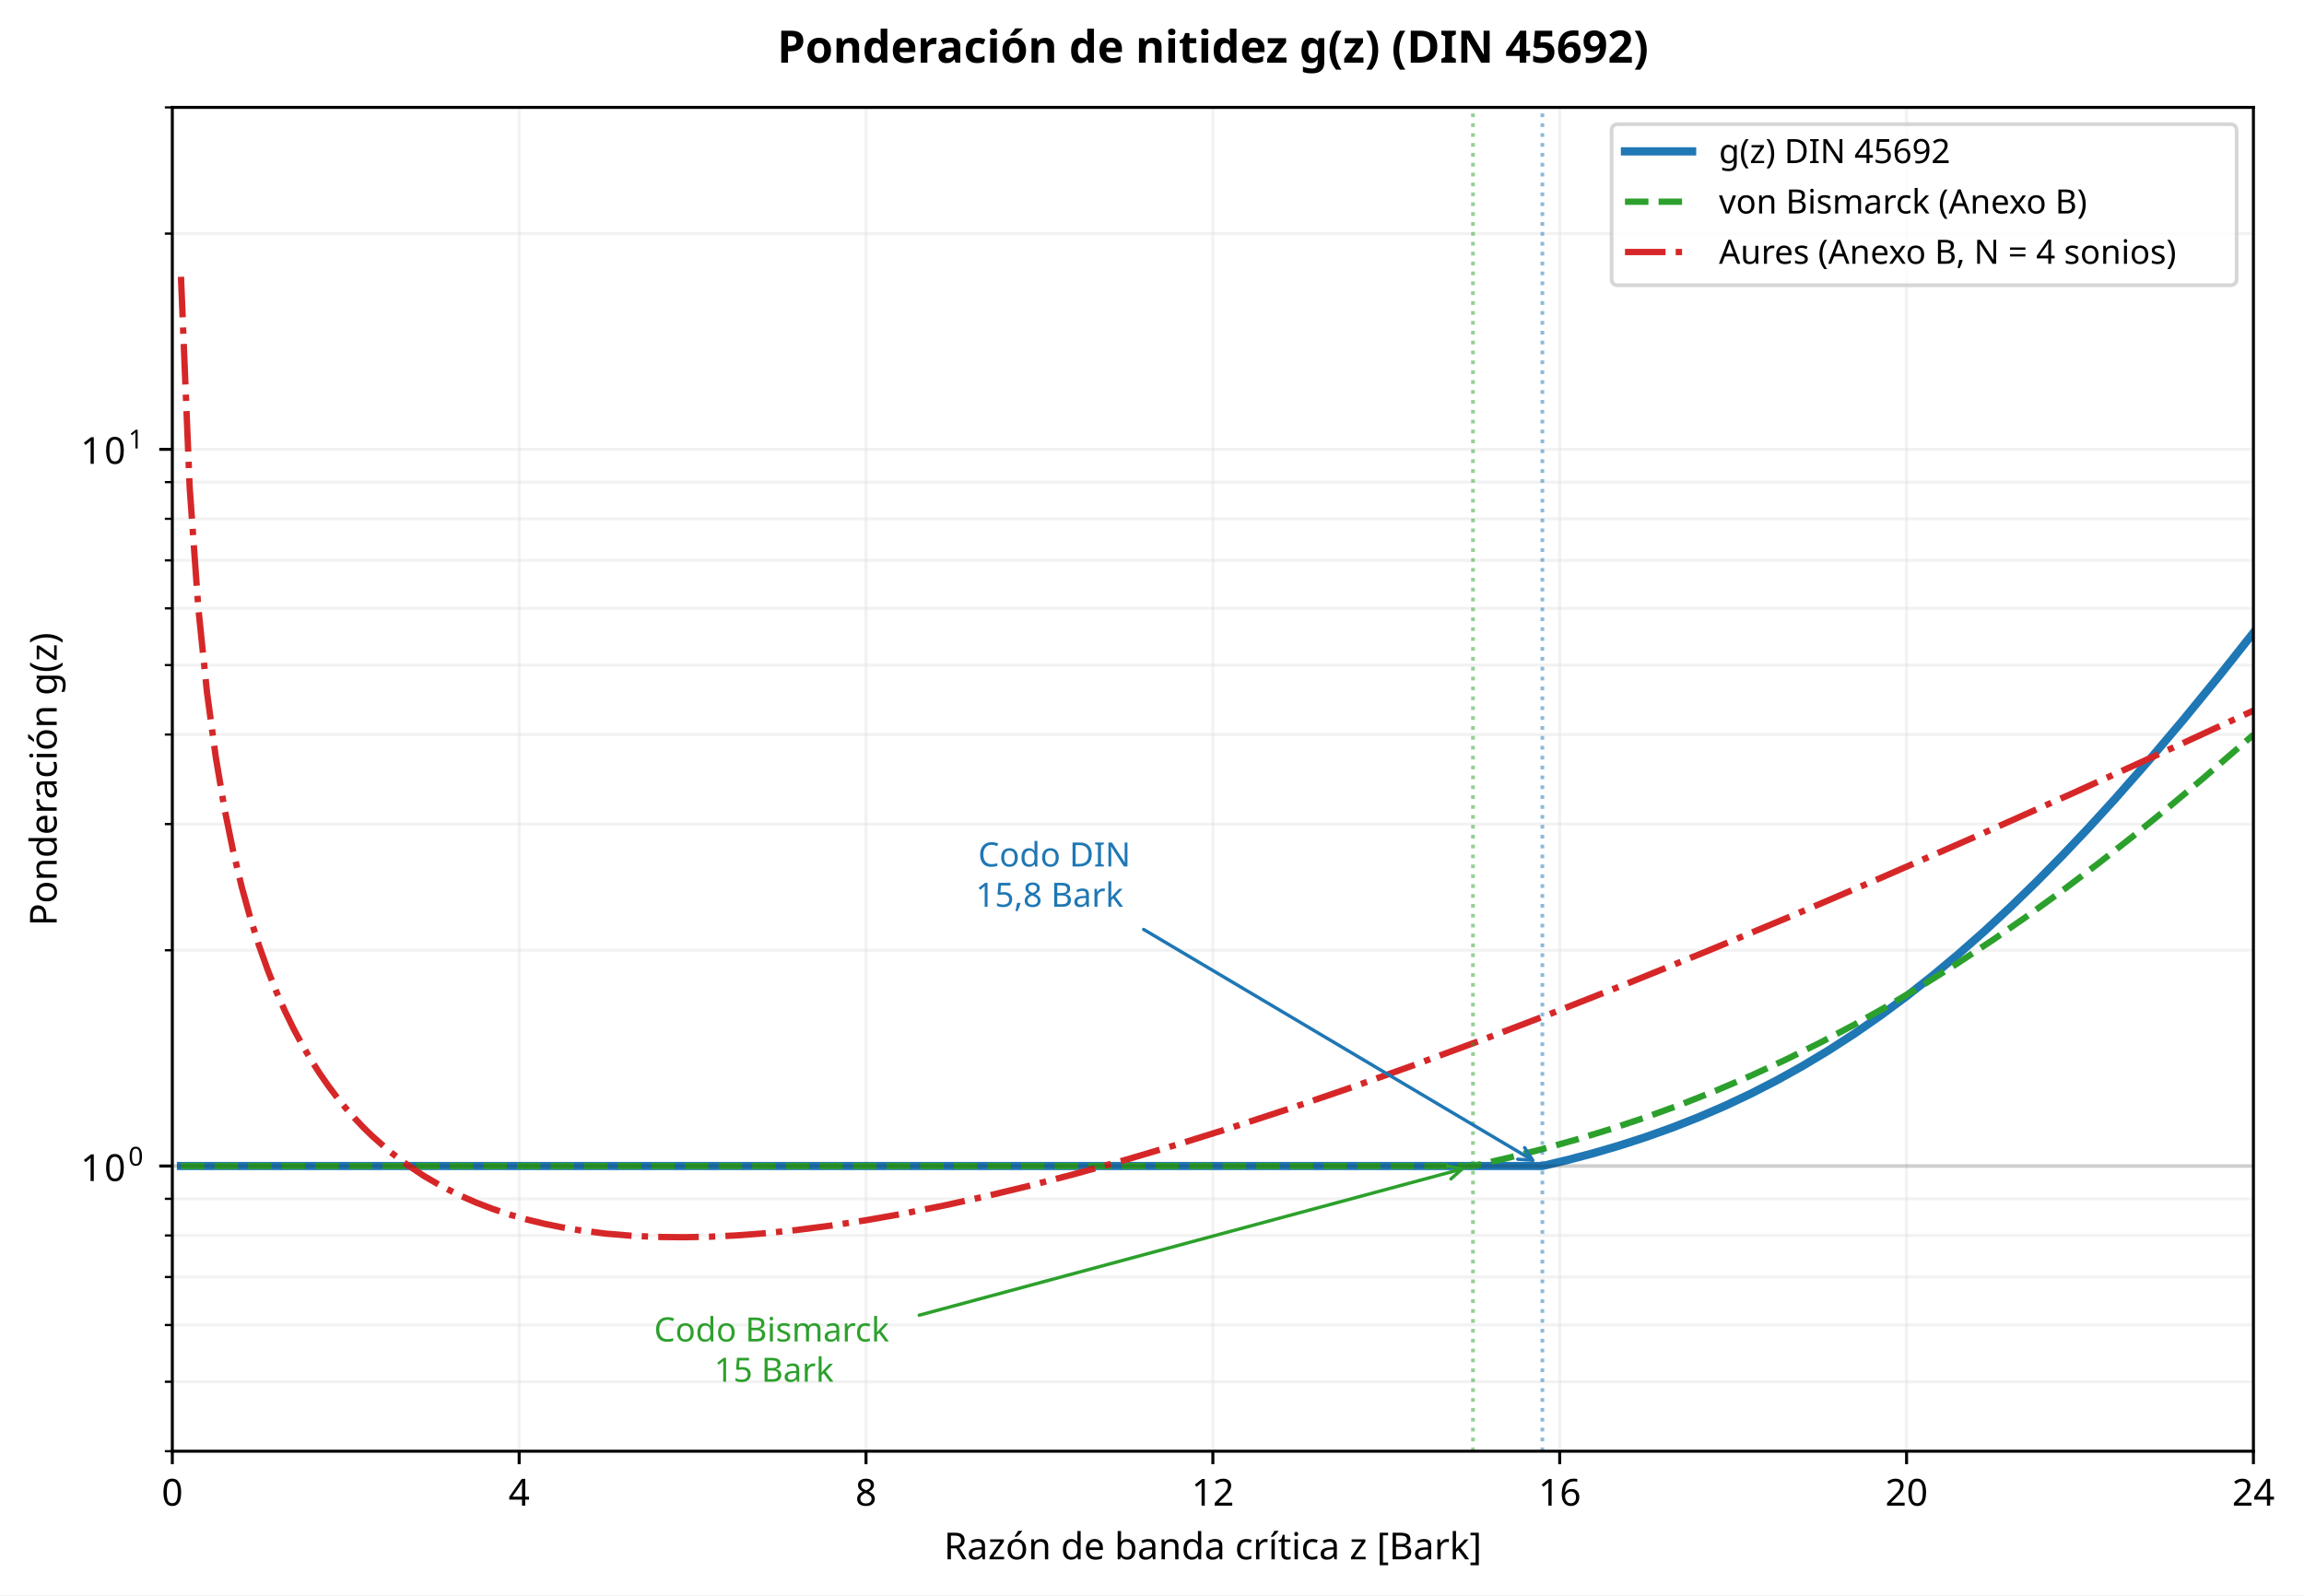
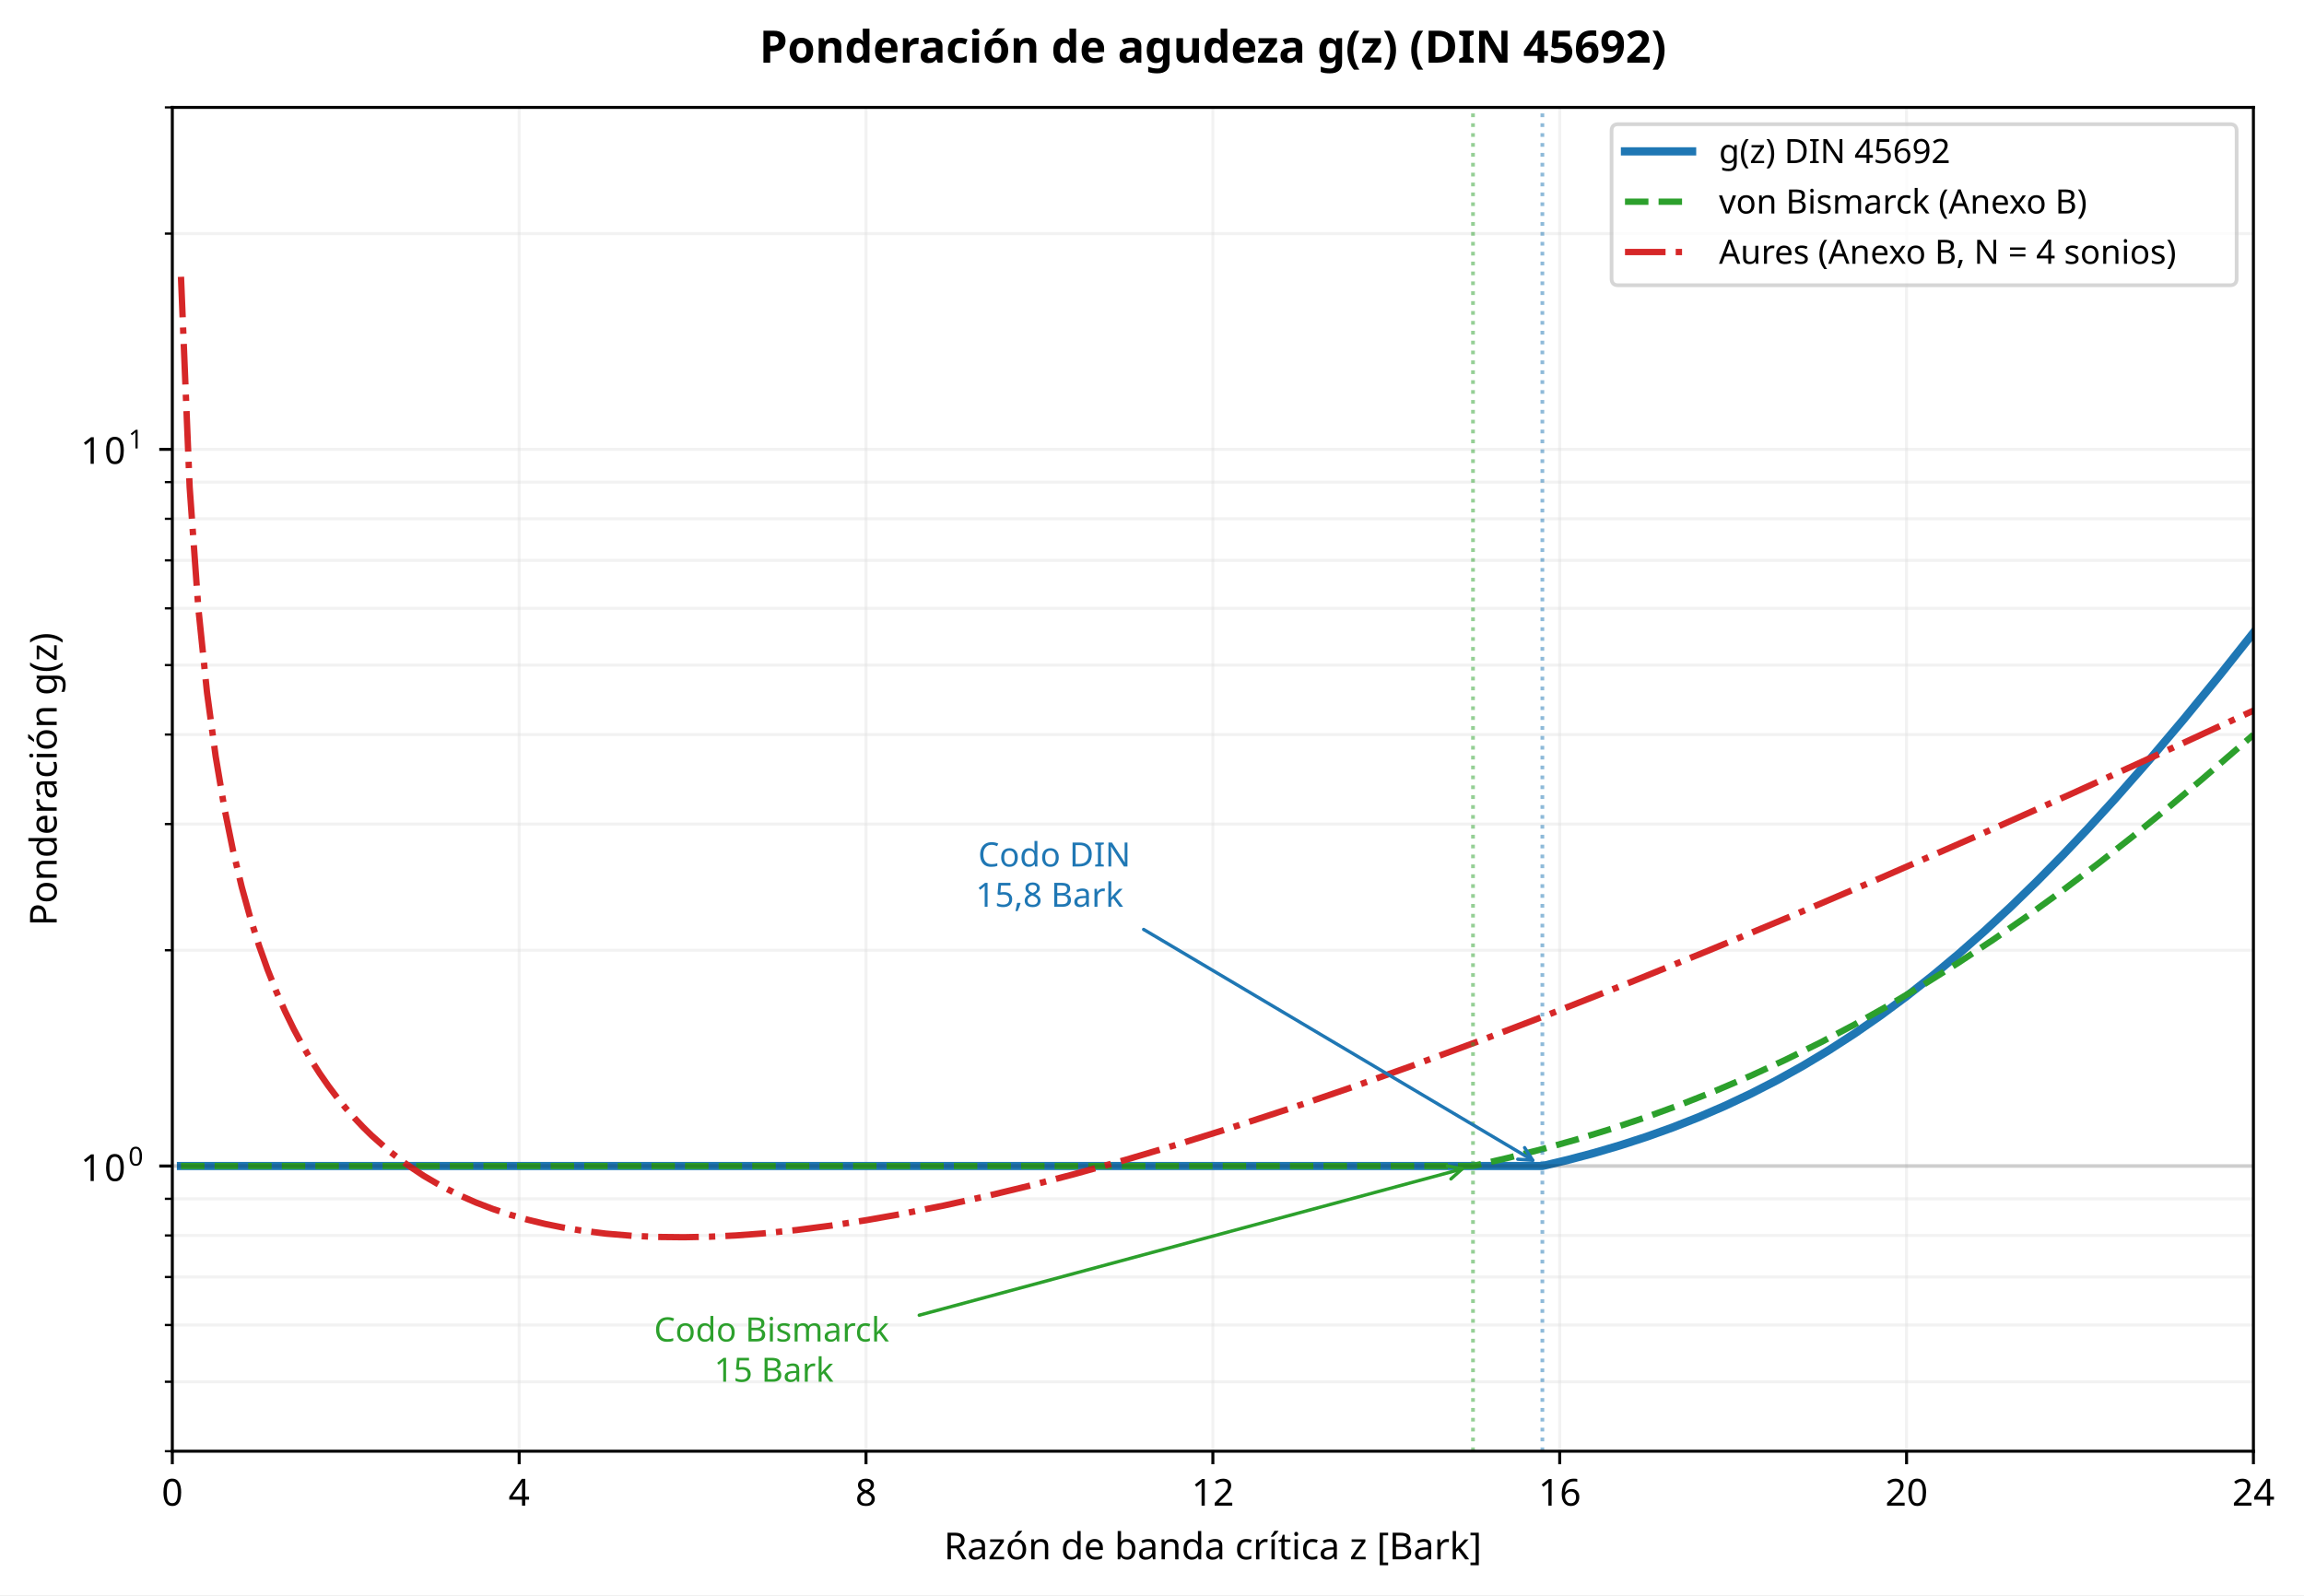
<svg xmlns="http://www.w3.org/2000/svg" xmlns:xlink="http://www.w3.org/1999/xlink" width="617.763pt" height="427.759pt" viewBox="0 0 617.763 427.759" version="1.1">
  <defs>
    <style type="text/css">*{stroke-linejoin: round; stroke-linecap: butt}</style>
  </defs>
  <g id="figure_1">
    <g id="patch_1">
      <path d="M 0 427.759  L 617.763 427.759  L 617.763 0  L 0 0  z " style="fill: #ffffff" />
    </g>
    <g id="axes_1">
      <g id="patch_2">
        <path d="M 46.201 389.158  L 604.201 389.158  L 604.201 28.798  L 46.201 28.798  z " style="fill: #ffffff" />
      </g>
      <g id="matplotlib.axis_1">
        <g id="xtick_1">
          <g id="line2d_1">
            <path d="M 46.201 389.158  L 46.201 28.798  " clip-path="url(#pf1b2cd13be)" style="fill: none; stroke: #e0e0e0; stroke-opacity: 0.4; stroke-width: 0.8; stroke-linecap: square" />
          </g>
          <g id="line2d_2">
            <defs>
              <path id="m3d27035b55" d="M 0 0  L 0 3.5  " style="stroke: #000000; stroke-width: 0.8" />
            </defs>
            <g>
              <use xlink:href="#m3d27035b55" x="46.201" y="389.158" style="stroke: #000000; stroke-width: 0.8" />
            </g>
          </g>
          <g id="text_1">
            <text style="font-size: 10px; font-family: sans-serif; text-anchor: middle" x="46.201" y="403.756" transform="rotate(-0 46.20078 403.7558)">0</text>
          </g>
        </g>
        <g id="xtick_2">
          <g id="line2d_3">
            <path d="M 139.201 389.158  L 139.201 28.798  " clip-path="url(#pf1b2cd13be)" style="fill: none; stroke: #e0e0e0; stroke-opacity: 0.4; stroke-width: 0.8; stroke-linecap: square" />
          </g>
          <g id="line2d_4">
            <g>
              <use xlink:href="#m3d27035b55" x="139.201" y="389.158" style="stroke: #000000; stroke-width: 0.8" />
            </g>
          </g>
          <g id="text_2">
            <text style="font-size: 10px; font-family: sans-serif; text-anchor: middle" x="139.201" y="403.756" transform="rotate(-0 139.2008 403.7558)">4</text>
          </g>
        </g>
        <g id="xtick_3">
          <g id="line2d_5">
            <path d="M 232.201 389.158  L 232.201 28.798  " clip-path="url(#pf1b2cd13be)" style="fill: none; stroke: #e0e0e0; stroke-opacity: 0.4; stroke-width: 0.8; stroke-linecap: square" />
          </g>
          <g id="line2d_6">
            <g>
              <use xlink:href="#m3d27035b55" x="232.201" y="389.158" style="stroke: #000000; stroke-width: 0.8" />
            </g>
          </g>
          <g id="text_3">
            <text style="font-size: 10px; font-family: sans-serif; text-anchor: middle" x="232.201" y="403.756" transform="rotate(-0 232.2008 403.7558)">8</text>
          </g>
        </g>
        <g id="xtick_4">
          <g id="line2d_7">
            <path d="M 325.201 389.158  L 325.201 28.798  " clip-path="url(#pf1b2cd13be)" style="fill: none; stroke: #e0e0e0; stroke-opacity: 0.4; stroke-width: 0.8; stroke-linecap: square" />
          </g>
          <g id="line2d_8">
            <g>
              <use xlink:href="#m3d27035b55" x="325.201" y="389.158" style="stroke: #000000; stroke-width: 0.8" />
            </g>
          </g>
          <g id="text_4">
            <text style="font-size: 10px; font-family: sans-serif; text-anchor: middle" x="325.201" y="403.756" transform="rotate(-0 325.2008 403.7558)">12</text>
          </g>
        </g>
        <g id="xtick_5">
          <g id="line2d_9">
            <path d="M 418.201 389.158  L 418.201 28.798  " clip-path="url(#pf1b2cd13be)" style="fill: none; stroke: #e0e0e0; stroke-opacity: 0.4; stroke-width: 0.8; stroke-linecap: square" />
          </g>
          <g id="line2d_10">
            <g>
              <use xlink:href="#m3d27035b55" x="418.201" y="389.158" style="stroke: #000000; stroke-width: 0.8" />
            </g>
          </g>
          <g id="text_5">
            <text style="font-size: 10px; font-family: sans-serif; text-anchor: middle" x="418.201" y="403.756" transform="rotate(-0 418.2008 403.7558)">16</text>
          </g>
        </g>
        <g id="xtick_6">
          <g id="line2d_11">
            <path d="M 511.201 389.158  L 511.201 28.798  " clip-path="url(#pf1b2cd13be)" style="fill: none; stroke: #e0e0e0; stroke-opacity: 0.4; stroke-width: 0.8; stroke-linecap: square" />
          </g>
          <g id="line2d_12">
            <g>
              <use xlink:href="#m3d27035b55" x="511.201" y="389.158" style="stroke: #000000; stroke-width: 0.8" />
            </g>
          </g>
          <g id="text_6">
            <text style="font-size: 10px; font-family: sans-serif; text-anchor: middle" x="511.201" y="403.756" transform="rotate(-0 511.2008 403.7558)">20</text>
          </g>
        </g>
        <g id="xtick_7">
          <g id="line2d_13">
            <path d="M 604.201 389.158  L 604.201 28.798  " clip-path="url(#pf1b2cd13be)" style="fill: none; stroke: #e0e0e0; stroke-opacity: 0.4; stroke-width: 0.8; stroke-linecap: square" />
          </g>
          <g id="line2d_14">
            <g>
              <use xlink:href="#m3d27035b55" x="604.201" y="389.158" style="stroke: #000000; stroke-width: 0.8" />
            </g>
          </g>
          <g id="text_7">
            <text style="font-size: 10px; font-family: sans-serif; text-anchor: middle" x="604.201" y="403.756" transform="rotate(-0 604.2008 403.7558)">24</text>
          </g>
        </g>
        <g id="text_8">
          <text style="font-size: 10px; font-family: sans-serif; text-anchor: middle" x="325.201" y="418.157" transform="rotate(-0 325.2008 418.1566)">Razón de banda crítica z [Bark]</text>
        </g>
      </g>
      <g id="matplotlib.axis_2">
        <g id="ytick_1">
          <g id="line2d_15">
            <path d="M 46.201 312.68  L 604.201 312.68  " clip-path="url(#pf1b2cd13be)" style="fill: none; stroke: #e0e0e0; stroke-opacity: 0.4; stroke-width: 0.8; stroke-linecap: square" />
          </g>
          <g id="line2d_16">
            <defs>
              <path id="mef640d9f3a" d="M 0 0  L -3.5 0  " style="stroke: #000000; stroke-width: 0.8" />
            </defs>
            <g>
              <use xlink:href="#mef640d9f3a" x="46.201" y="312.68" style="stroke: #000000; stroke-width: 0.8" />
            </g>
          </g>
          <g id="text_9">
            <g transform="translate(21.60078 317.3797)">
              <text>
                <tspan x="0" y="-0.675" style="font-size: 10px; font-family: sans-serif">1</tspan>
                <tspan x="6.362" y="-0.675" style="font-size: 10px; font-family: sans-serif">0</tspan>
                <tspan x="12.82" y="-4.805" style="font-size: 7px; font-family: sans-serif">0</tspan>
              </text>
            </g>
          </g>
        </g>
        <g id="ytick_2">
          <g id="line2d_17">
            <path d="M 46.201 120.494  L 604.201 120.494  " clip-path="url(#pf1b2cd13be)" style="fill: none; stroke: #e0e0e0; stroke-opacity: 0.4; stroke-width: 0.8; stroke-linecap: square" />
          </g>
          <g id="line2d_18">
            <g>
              <use xlink:href="#mef640d9f3a" x="46.201" y="120.494" style="stroke: #000000; stroke-width: 0.8" />
            </g>
          </g>
          <g id="text_10">
            <g transform="translate(21.60078 125.144)">
              <text>
                <tspan x="0" y="-0.762" style="font-size: 10px; font-family: sans-serif">1</tspan>
                <tspan x="6.362" y="-0.762" style="font-size: 10px; font-family: sans-serif">0</tspan>
                <tspan x="12.82" y="-4.892" style="font-size: 7px; font-family: sans-serif">1</tspan>
              </text>
            </g>
          </g>
        </g>
        <g id="ytick_3">
          <g id="line2d_19">
            <path d="M 46.201 389.158  L 604.201 389.158  " clip-path="url(#pf1b2cd13be)" style="fill: none; stroke: #e0e0e0; stroke-opacity: 0.4; stroke-width: 0.8; stroke-linecap: square" />
          </g>
          <g id="line2d_20">
            <defs>
              <path id="m28777203c7" d="M 0 0  L -2 0  " style="stroke: #000000; stroke-width: 0.6" />
            </defs>
            <g>
              <use xlink:href="#m28777203c7" x="46.201" y="389.158" style="stroke: #000000; stroke-width: 0.6" />
            </g>
          </g>
        </g>
        <g id="ytick_4">
          <g id="line2d_21">
            <path d="M 46.201 370.533  L 604.201 370.533  " clip-path="url(#pf1b2cd13be)" style="fill: none; stroke: #e0e0e0; stroke-opacity: 0.4; stroke-width: 0.8; stroke-linecap: square" />
          </g>
          <g id="line2d_22">
            <g>
              <use xlink:href="#m28777203c7" x="46.201" y="370.533" style="stroke: #000000; stroke-width: 0.6" />
            </g>
          </g>
        </g>
        <g id="ytick_5">
          <g id="line2d_23">
            <path d="M 46.201 355.316  L 604.201 355.316  " clip-path="url(#pf1b2cd13be)" style="fill: none; stroke: #e0e0e0; stroke-opacity: 0.4; stroke-width: 0.8; stroke-linecap: square" />
          </g>
          <g id="line2d_24">
            <g>
              <use xlink:href="#m28777203c7" x="46.201" y="355.316" style="stroke: #000000; stroke-width: 0.6" />
            </g>
          </g>
        </g>
        <g id="ytick_6">
          <g id="line2d_25">
            <path d="M 46.201 342.45  L 604.201 342.45  " clip-path="url(#pf1b2cd13be)" style="fill: none; stroke: #e0e0e0; stroke-opacity: 0.4; stroke-width: 0.8; stroke-linecap: square" />
          </g>
          <g id="line2d_26">
            <g>
              <use xlink:href="#m28777203c7" x="46.201" y="342.45" style="stroke: #000000; stroke-width: 0.6" />
            </g>
          </g>
        </g>
        <g id="ytick_7">
          <g id="line2d_27">
            <path d="M 46.201 331.304  L 604.201 331.304  " clip-path="url(#pf1b2cd13be)" style="fill: none; stroke: #e0e0e0; stroke-opacity: 0.4; stroke-width: 0.8; stroke-linecap: square" />
          </g>
          <g id="line2d_28">
            <g>
              <use xlink:href="#m28777203c7" x="46.201" y="331.304" style="stroke: #000000; stroke-width: 0.6" />
            </g>
          </g>
        </g>
        <g id="ytick_8">
          <g id="line2d_29">
            <path d="M 46.201 321.474  L 604.201 321.474  " clip-path="url(#pf1b2cd13be)" style="fill: none; stroke: #e0e0e0; stroke-opacity: 0.4; stroke-width: 0.8; stroke-linecap: square" />
          </g>
          <g id="line2d_30">
            <g>
              <use xlink:href="#m28777203c7" x="46.201" y="321.474" style="stroke: #000000; stroke-width: 0.6" />
            </g>
          </g>
        </g>
        <g id="ytick_9">
          <g id="line2d_31">
            <path d="M 46.201 254.826  L 604.201 254.826  " clip-path="url(#pf1b2cd13be)" style="fill: none; stroke: #e0e0e0; stroke-opacity: 0.4; stroke-width: 0.8; stroke-linecap: square" />
          </g>
          <g id="line2d_32">
            <g>
              <use xlink:href="#m28777203c7" x="46.201" y="254.826" style="stroke: #000000; stroke-width: 0.6" />
            </g>
          </g>
        </g>
        <g id="ytick_10">
          <g id="line2d_33">
            <path d="M 46.201 220.984  L 604.201 220.984  " clip-path="url(#pf1b2cd13be)" style="fill: none; stroke: #e0e0e0; stroke-opacity: 0.4; stroke-width: 0.8; stroke-linecap: square" />
          </g>
          <g id="line2d_34">
            <g>
              <use xlink:href="#m28777203c7" x="46.201" y="220.984" style="stroke: #000000; stroke-width: 0.6" />
            </g>
          </g>
        </g>
        <g id="ytick_11">
          <g id="line2d_35">
            <path d="M 46.201 196.972  L 604.201 196.972  " clip-path="url(#pf1b2cd13be)" style="fill: none; stroke: #e0e0e0; stroke-opacity: 0.4; stroke-width: 0.8; stroke-linecap: square" />
          </g>
          <g id="line2d_36">
            <g>
              <use xlink:href="#m28777203c7" x="46.201" y="196.972" style="stroke: #000000; stroke-width: 0.6" />
            </g>
          </g>
        </g>
        <g id="ytick_12">
          <g id="line2d_37">
            <path d="M 46.201 178.348  L 604.201 178.348  " clip-path="url(#pf1b2cd13be)" style="fill: none; stroke: #e0e0e0; stroke-opacity: 0.4; stroke-width: 0.8; stroke-linecap: square" />
          </g>
          <g id="line2d_38">
            <g>
              <use xlink:href="#m28777203c7" x="46.201" y="178.348" style="stroke: #000000; stroke-width: 0.6" />
            </g>
          </g>
        </g>
        <g id="ytick_13">
          <g id="line2d_39">
            <path d="M 46.201 163.13  L 604.201 163.13  " clip-path="url(#pf1b2cd13be)" style="fill: none; stroke: #e0e0e0; stroke-opacity: 0.4; stroke-width: 0.8; stroke-linecap: square" />
          </g>
          <g id="line2d_40">
            <g>
              <use xlink:href="#m28777203c7" x="46.201" y="163.13" style="stroke: #000000; stroke-width: 0.6" />
            </g>
          </g>
        </g>
        <g id="ytick_14">
          <g id="line2d_41">
            <path d="M 46.201 150.264  L 604.201 150.264  " clip-path="url(#pf1b2cd13be)" style="fill: none; stroke: #e0e0e0; stroke-opacity: 0.4; stroke-width: 0.8; stroke-linecap: square" />
          </g>
          <g id="line2d_42">
            <g>
              <use xlink:href="#m28777203c7" x="46.201" y="150.264" style="stroke: #000000; stroke-width: 0.6" />
            </g>
          </g>
        </g>
        <g id="ytick_15">
          <g id="line2d_43">
            <path d="M 46.201 139.119  L 604.201 139.119  " clip-path="url(#pf1b2cd13be)" style="fill: none; stroke: #e0e0e0; stroke-opacity: 0.4; stroke-width: 0.8; stroke-linecap: square" />
          </g>
          <g id="line2d_44">
            <g>
              <use xlink:href="#m28777203c7" x="46.201" y="139.119" style="stroke: #000000; stroke-width: 0.6" />
            </g>
          </g>
        </g>
        <g id="ytick_16">
          <g id="line2d_45">
            <path d="M 46.201 129.288  L 604.201 129.288  " clip-path="url(#pf1b2cd13be)" style="fill: none; stroke: #e0e0e0; stroke-opacity: 0.4; stroke-width: 0.8; stroke-linecap: square" />
          </g>
          <g id="line2d_46">
            <g>
              <use xlink:href="#m28777203c7" x="46.201" y="129.288" style="stroke: #000000; stroke-width: 0.6" />
            </g>
          </g>
        </g>
        <g id="ytick_17">
          <g id="line2d_47">
            <path d="M 46.201 62.64  L 604.201 62.64  " clip-path="url(#pf1b2cd13be)" style="fill: none; stroke: #e0e0e0; stroke-opacity: 0.4; stroke-width: 0.8; stroke-linecap: square" />
          </g>
          <g id="line2d_48">
            <g>
              <use xlink:href="#m28777203c7" x="46.201" y="62.64" style="stroke: #000000; stroke-width: 0.6" />
            </g>
          </g>
        </g>
        <g id="ytick_18">
          <g id="line2d_49">
            <path d="M 46.201 28.798  L 604.201 28.798  " clip-path="url(#pf1b2cd13be)" style="fill: none; stroke: #e0e0e0; stroke-opacity: 0.4; stroke-width: 0.8; stroke-linecap: square" />
          </g>
          <g id="line2d_50">
            <g>
              <use xlink:href="#m28777203c7" x="46.201" y="28.798" style="stroke: #000000; stroke-width: 0.6" />
            </g>
          </g>
        </g>
        <g id="text_11">
          <text style="font-size: 10px; font-family: sans-serif; text-anchor: middle" x="15.198" y="208.978" transform="rotate(-90 15.19844 208.9781)">Ponderación g(z)</text>
        </g>
      </g>
      <g id="line2d_51">
        <path d="M 48.526 312.68  L 413.551 312.68  L 420.526 311.015  L 427.501 309.167  L 434.476 307.118  L 441.451 304.854  L 448.426 302.358  L 455.401 299.614  L 462.376 296.607  L 469.351 293.323  L 476.326 289.747  L 483.301 285.869  L 490.276 281.677  L 497.251 277.165  L 504.226 272.325  L 511.201 267.155  L 518.176 261.654  L 525.151 255.824  L 532.126 249.669  L 539.101 243.197  L 546.076 236.416  L 553.051 229.337  L 560.026 221.974  L 567.001 214.339  L 576.301 203.765  L 585.601 192.772  L 594.901 181.4  L 604.201 169.685  L 604.201 169.685  " clip-path="url(#pf1b2cd13be)" style="fill: none; stroke: #1f77b4; stroke-width: 2.2; stroke-linecap: square" />
      </g>
      <g id="line2d_52">
        <path d="M 48.526 312.68  L 394.951 312.68  L 404.251 310.519  L 413.551 308.141  L 422.851 305.53  L 432.151 302.673  L 441.451 299.554  L 450.751 296.161  L 460.051 292.483  L 469.351 288.509  L 478.651 284.231  L 487.951 279.642  L 497.251 274.738  L 506.551 269.519  L 515.851 263.983  L 525.151 258.134  L 534.451 251.978  L 543.751 245.522  L 553.051 238.774  L 562.351 231.747  L 571.651 224.452  L 580.951 216.902  L 590.251 209.113  L 601.876 199.062  L 604.201 197.012  L 604.201 197.012  " clip-path="url(#pf1b2cd13be)" style="fill: none; stroke-dasharray: 6.29,2.72; stroke-dashoffset: 0; stroke: #2ca02c; stroke-width: 1.7" />
      </g>
      <g id="line2d_53">
        <path d="M 48.526 74.227  L 50.851 130.653  L 53.176 163.068  L 55.501 185.652  L 57.826 202.85  L 60.151 216.64  L 62.476 228.079  L 64.801 237.797  L 67.126 246.2  L 69.451 253.567  L 71.776 260.095  L 74.101 265.93  L 76.426 271.184  L 78.751 275.942  L 81.076 280.273  L 83.401 284.232  L 85.726 287.865  L 88.051 291.209  L 90.376 294.294  L 92.701 297.148  L 95.026 299.793  L 97.351 302.249  L 99.676 304.532  L 104.326 308.637  L 108.976 312.206  L 113.626 315.316  L 118.276 318.027  L 122.926 320.391  L 127.576 322.448  L 132.226 324.231  L 136.876 325.771  L 141.526 327.09  L 146.176 328.211  L 150.826 329.151  L 155.476 329.926  L 162.451 330.809  L 169.426 331.391  L 176.401 331.704  L 183.376 331.778  L 190.351 331.636  L 197.326 331.298  L 204.301 330.783  L 213.601 329.844  L 222.901 328.648  L 232.201 327.22  L 241.501 325.583  L 253.126 323.273  L 264.751 320.699  L 276.376 317.888  L 288.001 314.864  L 301.951 310.982  L 315.901 306.852  L 329.851 302.497  L 346.126 297.163  L 362.401 291.583  L 378.676 285.781  L 397.276 278.907  L 415.876 271.797  L 436.801 263.548  L 457.726 255.058  L 480.976 245.373  L 504.226 235.448  L 529.801 224.284  L 555.376 212.885  L 583.276 200.21  L 604.201 190.555  L 604.201 190.555  " clip-path="url(#pf1b2cd13be)" style="fill: none; stroke-dasharray: 10.88,2.72,1.7,2.72; stroke-dashoffset: 0; stroke: #d62728; stroke-width: 1.7" />
      </g>
      <g id="line2d_54">
        <path d="M 46.201 312.68  L 604.201 312.68  " clip-path="url(#pf1b2cd13be)" style="fill: none; stroke: #000000; stroke-opacity: 0.15; stroke-linecap: square" />
      </g>
      <g id="line2d_55">
        <path d="M 413.551 389.158  L 413.551 28.798  " clip-path="url(#pf1b2cd13be)" style="fill: none; stroke-dasharray: 1,1.65; stroke-dashoffset: 0; stroke: #1f77b4; stroke-opacity: 0.5" />
      </g>
      <g id="line2d_56">
        <path d="M 394.951 389.158  L 394.951 28.798  " clip-path="url(#pf1b2cd13be)" style="fill: none; stroke-dasharray: 1,1.65; stroke-dashoffset: 0; stroke: #2ca02c; stroke-opacity: 0.5" />
      </g>
      <g id="patch_3">
        <path d="M 46.201 389.158  L 46.201 28.798  " style="fill: none; stroke: #000000; stroke-width: 0.8; stroke-linejoin: miter; stroke-linecap: square" />
      </g>
      <g id="patch_4">
        <path d="M 604.201 389.158  L 604.201 28.798  " style="fill: none; stroke: #000000; stroke-width: 0.8; stroke-linejoin: miter; stroke-linecap: square" />
      </g>
      <g id="patch_5">
        <path d="M 46.201 389.158  L 604.201 389.158  " style="fill: none; stroke: #000000; stroke-width: 0.8; stroke-linejoin: miter; stroke-linecap: square" />
      </g>
      <g id="patch_6">
        <path d="M 46.201 28.798  L 604.201 28.798  " style="fill: none; stroke: #000000; stroke-width: 0.8; stroke-linejoin: miter; stroke-linecap: square" />
      </g>
      <g id="patch_7">
        <path d="M 306.643 249.242  Q 359.237 280.451 410.966 311.146  " style="fill: none; stroke: #1f77b4; stroke-width: 0.9; stroke-linecap: round" />
        <path d="M 408.789 307.761  L 410.966 311.146  L 406.952 310.857  " style="fill: none; stroke: #1f77b4; stroke-width: 0.9; stroke-linecap: round" />
      </g>
      <g id="text_12">
        <text style="font-size: 9px; font-family: sans-serif; fill: #1f77b4" transform="translate(262.2556 232.3584)">Codo DIN</text>
        <text style="font-size: 9px; font-family: sans-serif; fill: #1f77b4" transform="translate(261.6003 243.1608)">15,8 Bark</text>
      </g>
      <g id="patch_8">
        <path d="M 246.471 352.685  Q 319.743 332.943 392.044 313.463  " style="fill: none; stroke: #2ca02c; stroke-width: 0.9; stroke-linecap: round" />
        <path d="M 388.1 312.661  L 392.044 313.463  L 389.037 316.137  " style="fill: none; stroke: #2ca02c; stroke-width: 0.9; stroke-linecap: round" />
      </g>
      <g id="text_13">
        <text style="font-size: 9px; font-family: sans-serif; fill: #2ca02c" transform="translate(175.3611 359.7309)">Codo Bismarck</text>
        <text style="font-size: 9px; font-family: sans-serif; fill: #2ca02c" transform="translate(191.4936 370.5334)">15 Bark</text>
      </g>
      <g id="text_14">
-         <text style="font-weight: 700; font-size: 12px; font-family: sans-serif; text-anchor: middle" x="325.201" y="16.798" transform="rotate(-0 325.2008 16.79812)">Ponderación de nitidez g(z) (DIN 45692)</text>
+         <text style="font-weight: 700; font-size: 12px; font-family: sans-serif; text-anchor: middle" x="325.201" y="16.798" transform="rotate(-0 325.2008 16.79812)">Ponderación de agudeza g(z) (DIN 45692)</text>
      </g>
      <g id="legend_1">
        <g id="patch_9">
          <path d="M 433.9 76.5  L 597.901 76.5  Q 599.701 76.5 599.701 74.7  L 599.701 35.098  Q 599.701 33.298 597.901 33.298  L 433.9 33.298  Q 432.1 33.298 432.1 35.098  L 432.1 74.7  Q 432.1 76.5 433.9 76.5  z " style="fill: #ffffff; opacity: 0.8; stroke: #cccccc; stroke-linejoin: miter" />
        </g>
        <g id="line2d_57">
          <path d="M 435.7 40.587  L 444.7 40.587  L 453.7 40.587  " style="fill: none; stroke: #1f77b4; stroke-width: 2.2; stroke-linecap: square" />
        </g>
        <g id="text_15">
          <text style="font-size: 9px; font-family: sans-serif; text-anchor: start" x="460.9" y="43.737" transform="rotate(-0 460.8997 43.73672)">g(z) DIN 45692</text>
        </g>
        <g id="line2d_58">
          <path d="M 435.7 54.087  L 444.7 54.087  L 453.7 54.087  " style="fill: none; stroke-dasharray: 6.29,2.72; stroke-dashoffset: 0; stroke: #2ca02c; stroke-width: 1.7" />
        </g>
        <g id="text_16">
          <text style="font-size: 9px; font-family: sans-serif; text-anchor: start" x="460.9" y="57.237" transform="rotate(-0 460.8997 57.23742)">von Bismarck (Anexo B)</text>
        </g>
        <g id="line2d_59">
          <path d="M 435.7 67.588  L 444.7 67.588  L 453.7 67.588  " style="fill: none; stroke-dasharray: 10.88,2.72,1.7,2.72; stroke-dashoffset: 0; stroke: #d62728; stroke-width: 1.7" />
        </g>
        <g id="text_17">
          <text style="font-size: 9px; font-family: sans-serif; text-anchor: start" x="460.9" y="70.738" transform="rotate(-0 460.8997 70.73812)">Aures (Anexo B, N = 4 sonios)</text>
        </g>
      </g>
    </g>
  </g>
  <defs>
    <clipPath id="pf1b2cd13be">
      <rect x="46.201" y="28.798" width="558" height="360.36" />
    </clipPath>
  </defs>
</svg>
